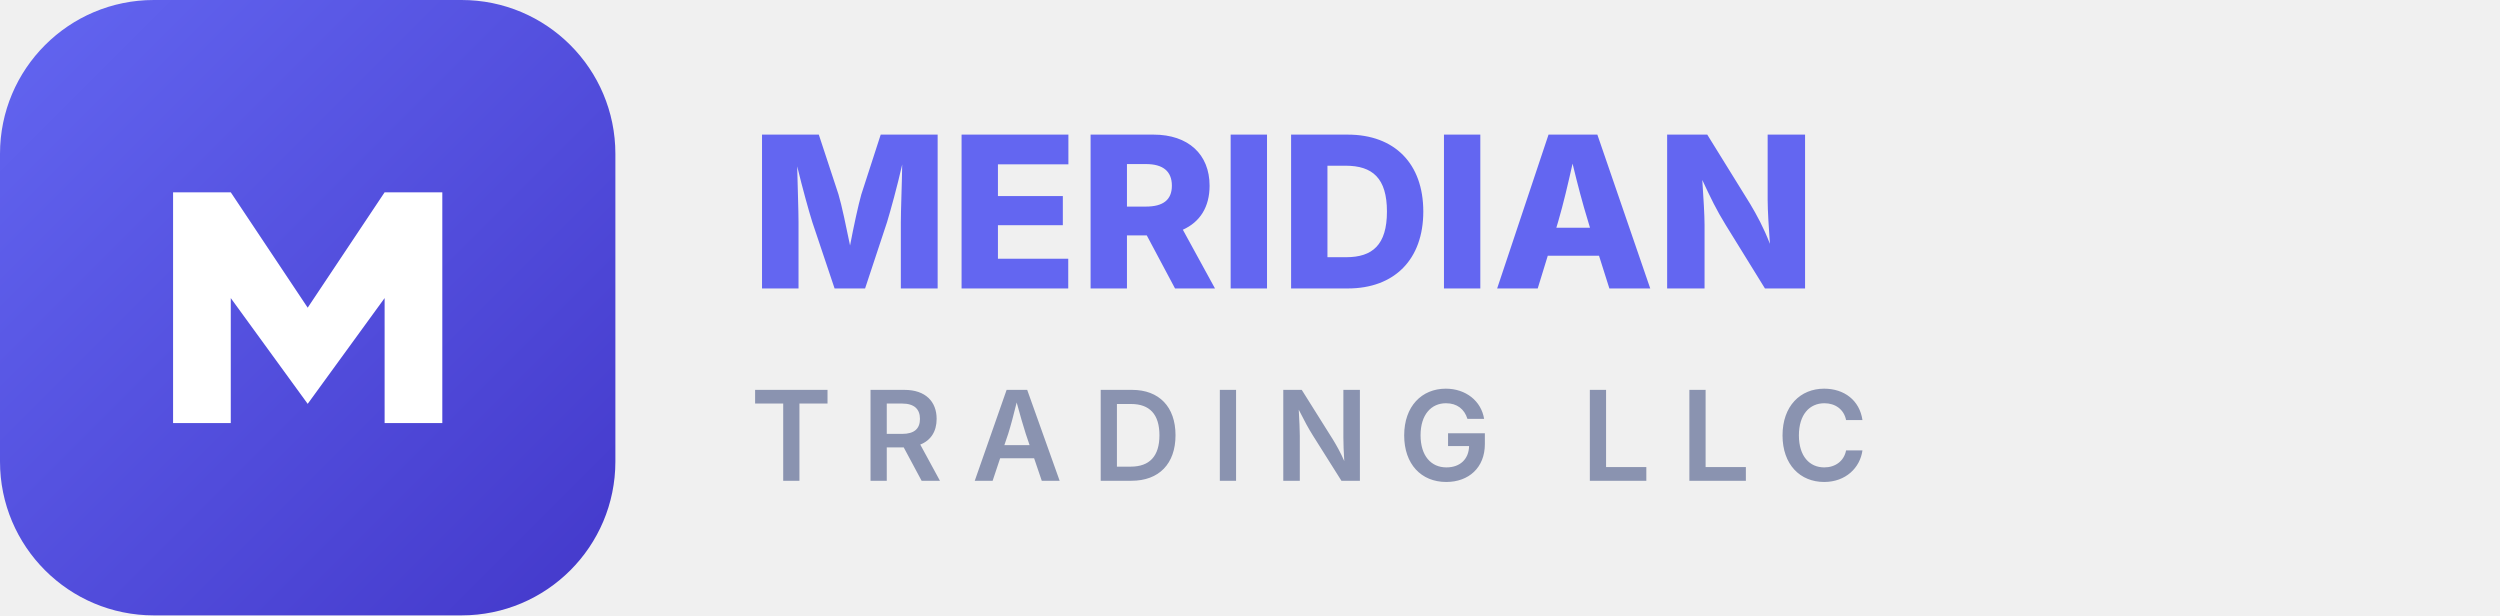
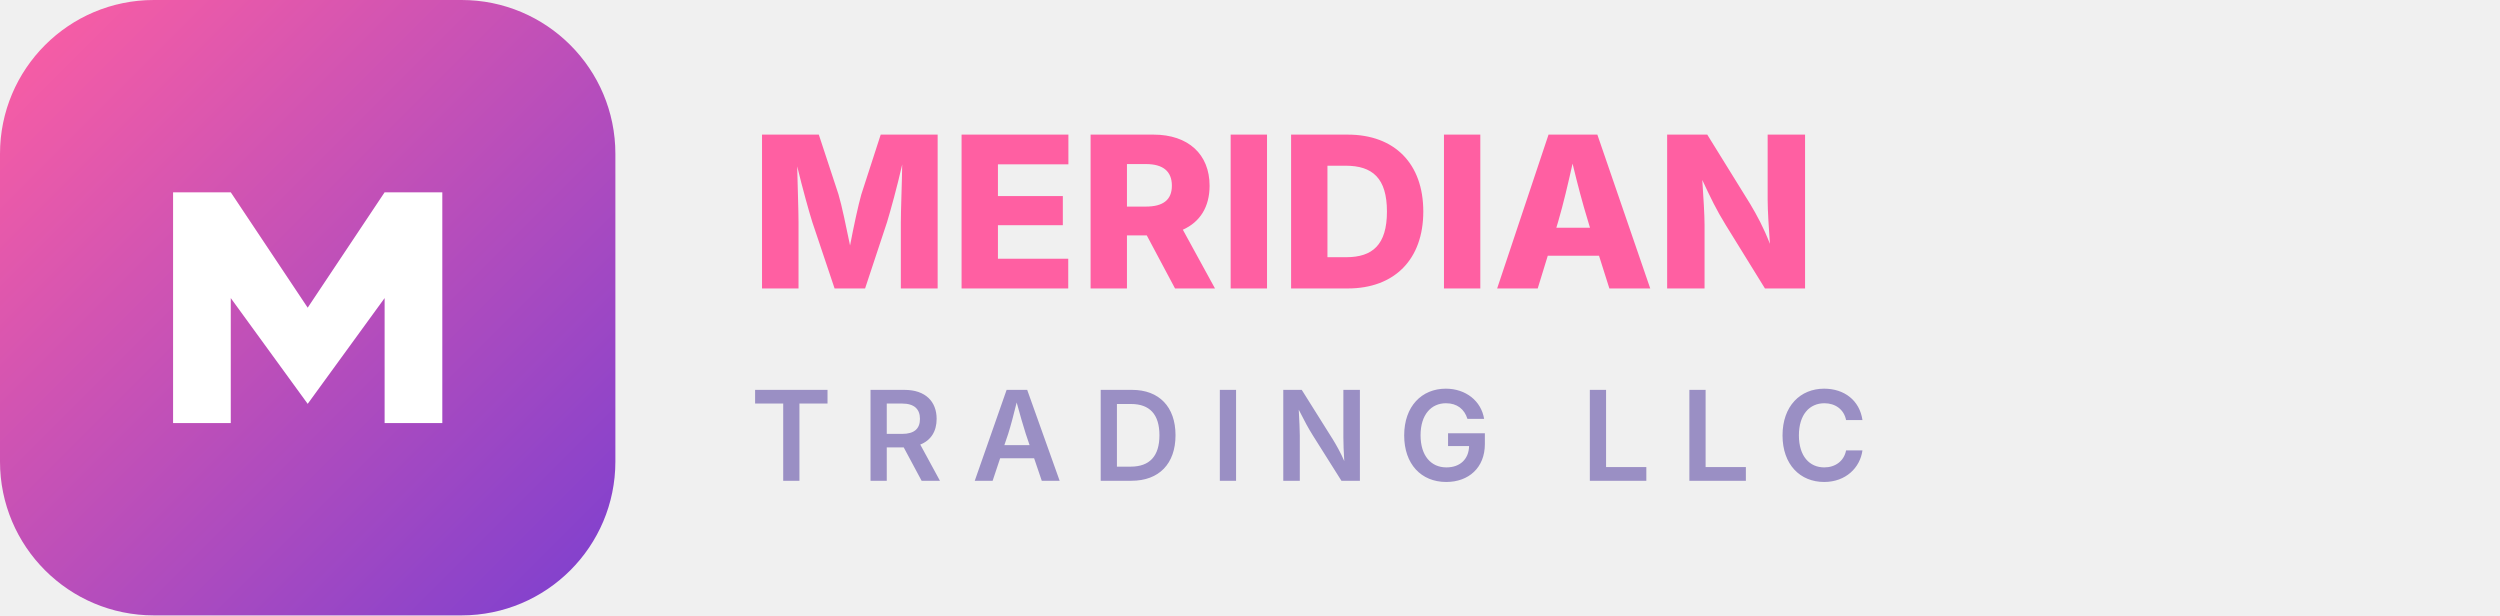
<svg xmlns="http://www.w3.org/2000/svg" viewBox="0 0 260 64">
  <defs>
    <linearGradient id="g" x1="0" y1="0" x2="1" y2="1">
-       <stop offset="0" stop-color="#6366F1" />
-       <stop offset="1" stop-color="#4338CA" />
+       <stop offset="0" stop-color="#FF5FA2" />
+       <stop offset="1" stop-color="#7B3FD0" />
    </linearGradient>
  </defs>
  <rect width="64" height="64" rx="16" fill="url(#g)" />
  <path d="M18 44V20h6l8 12 8-12h6v24h-6V31l-8 11-8-11v13z" fill="#fff" />
-   <text x="78" y="30" font-family="Inter,Segoe UI,Arial,sans-serif" font-size="22" font-weight="800" fill="#6366F1">MERIDIAN</text>
-   <text x="78" y="50" font-family="Inter,Segoe UI,Arial,sans-serif" font-size="13" font-weight="600" letter-spacing="3" fill="#8A93B0">TRADING LLC</text>
+   <text x="78" y="30" font-family="Inter,Segoe UI,Arial,sans-serif" font-size="22" font-weight="800" fill="#FF5FA2">MERIDIAN</text>
+   <text x="78" y="50" font-family="Inter,Segoe UI,Arial,sans-serif" font-size="13" font-weight="600" letter-spacing="3" fill="#9A8FC4">TRADING LLC</text>
</svg>
